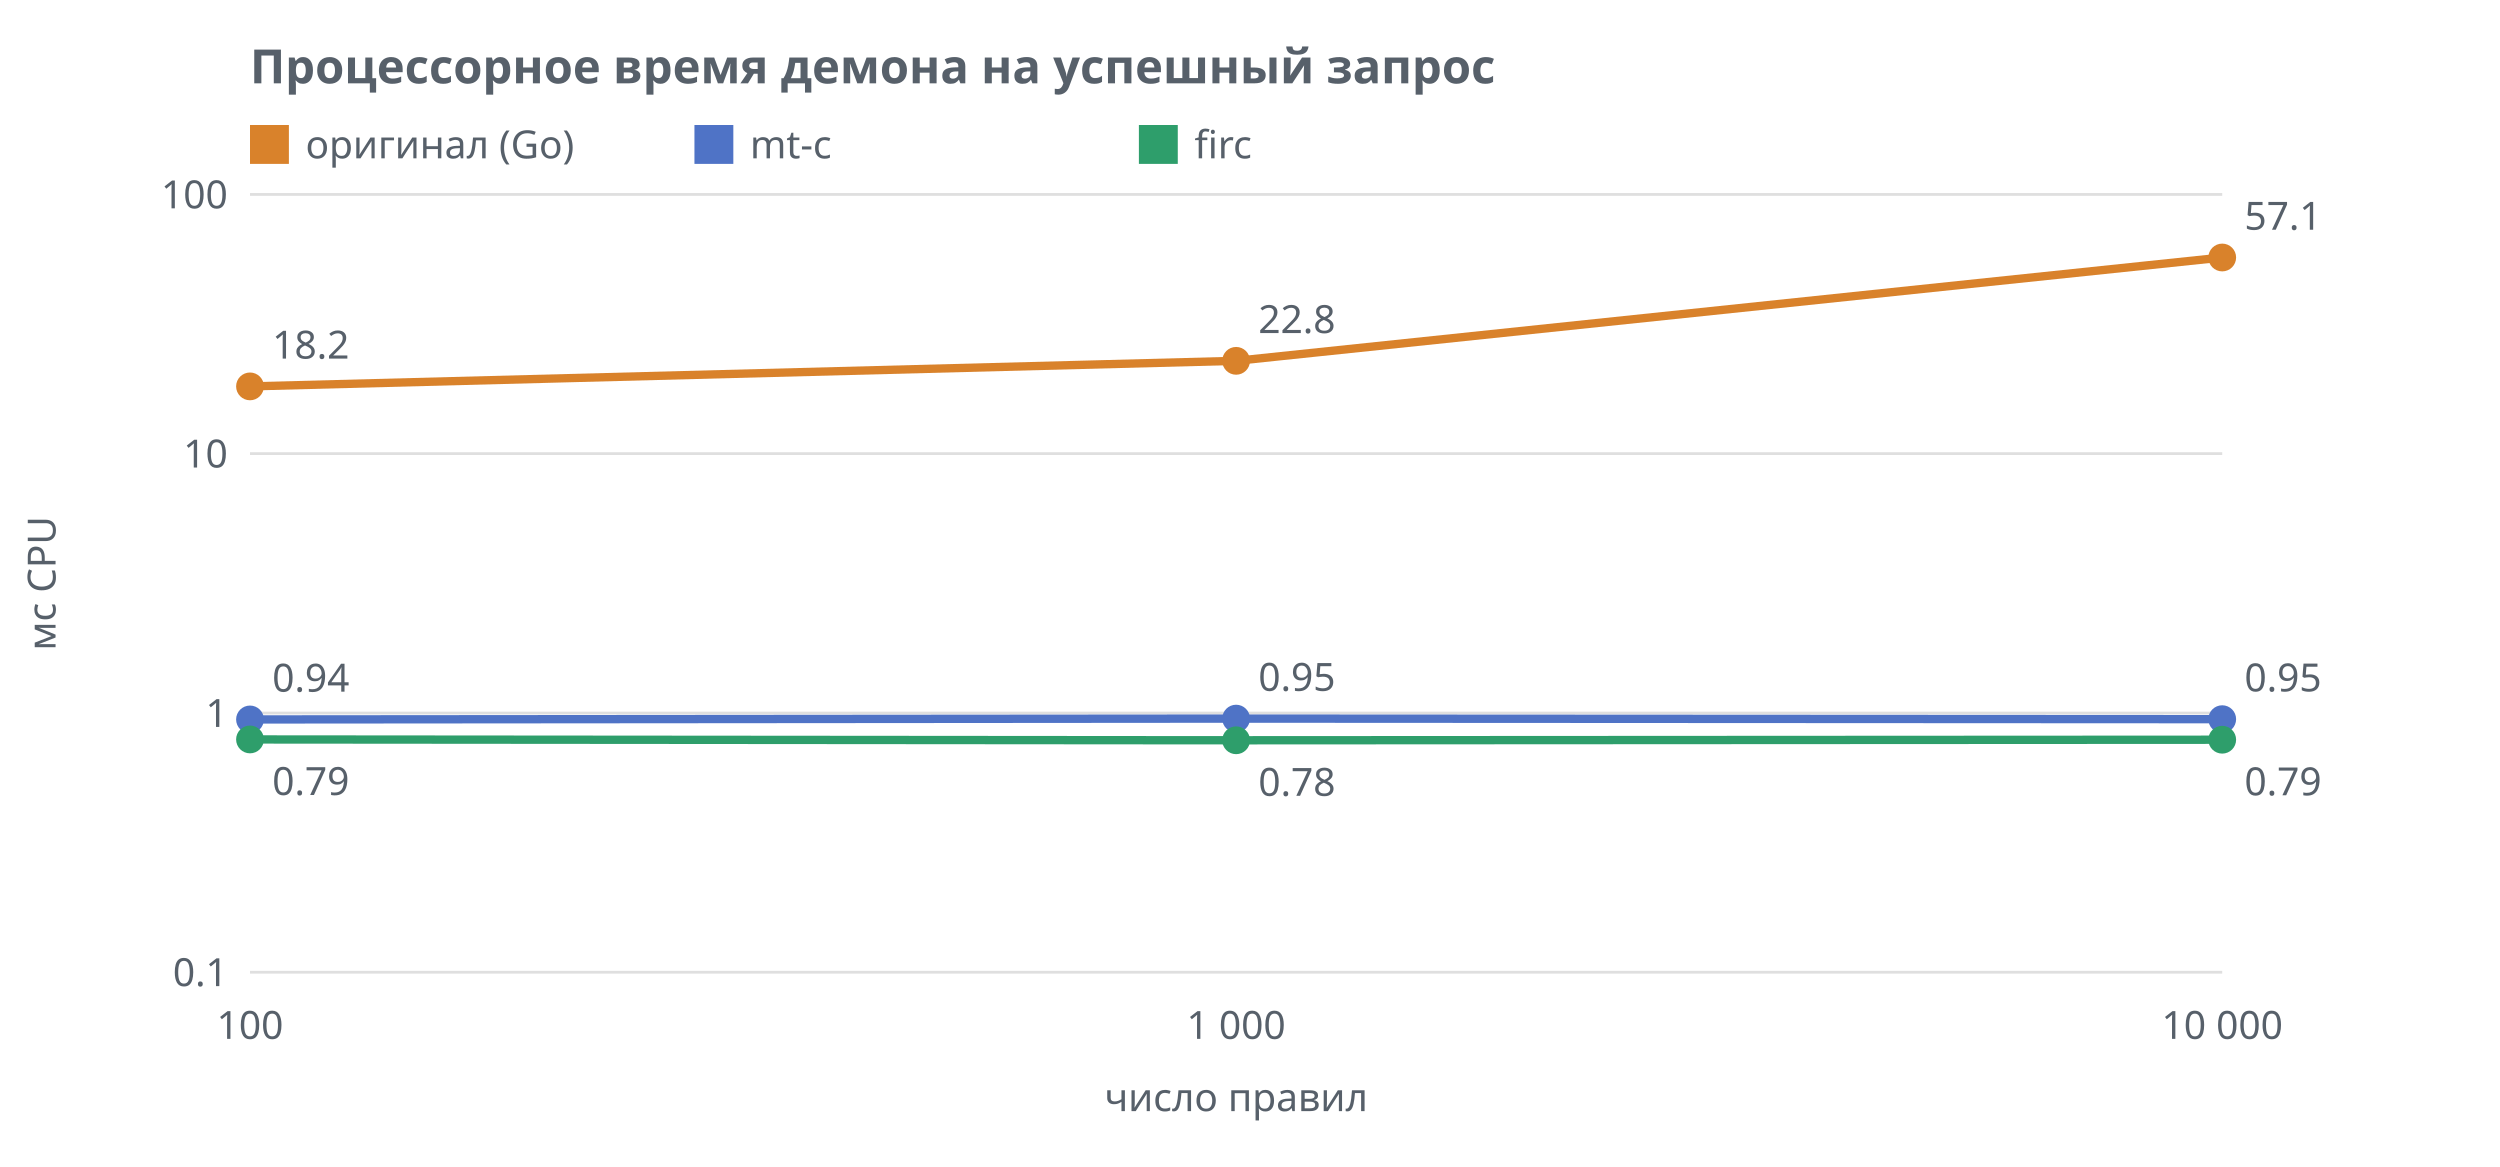
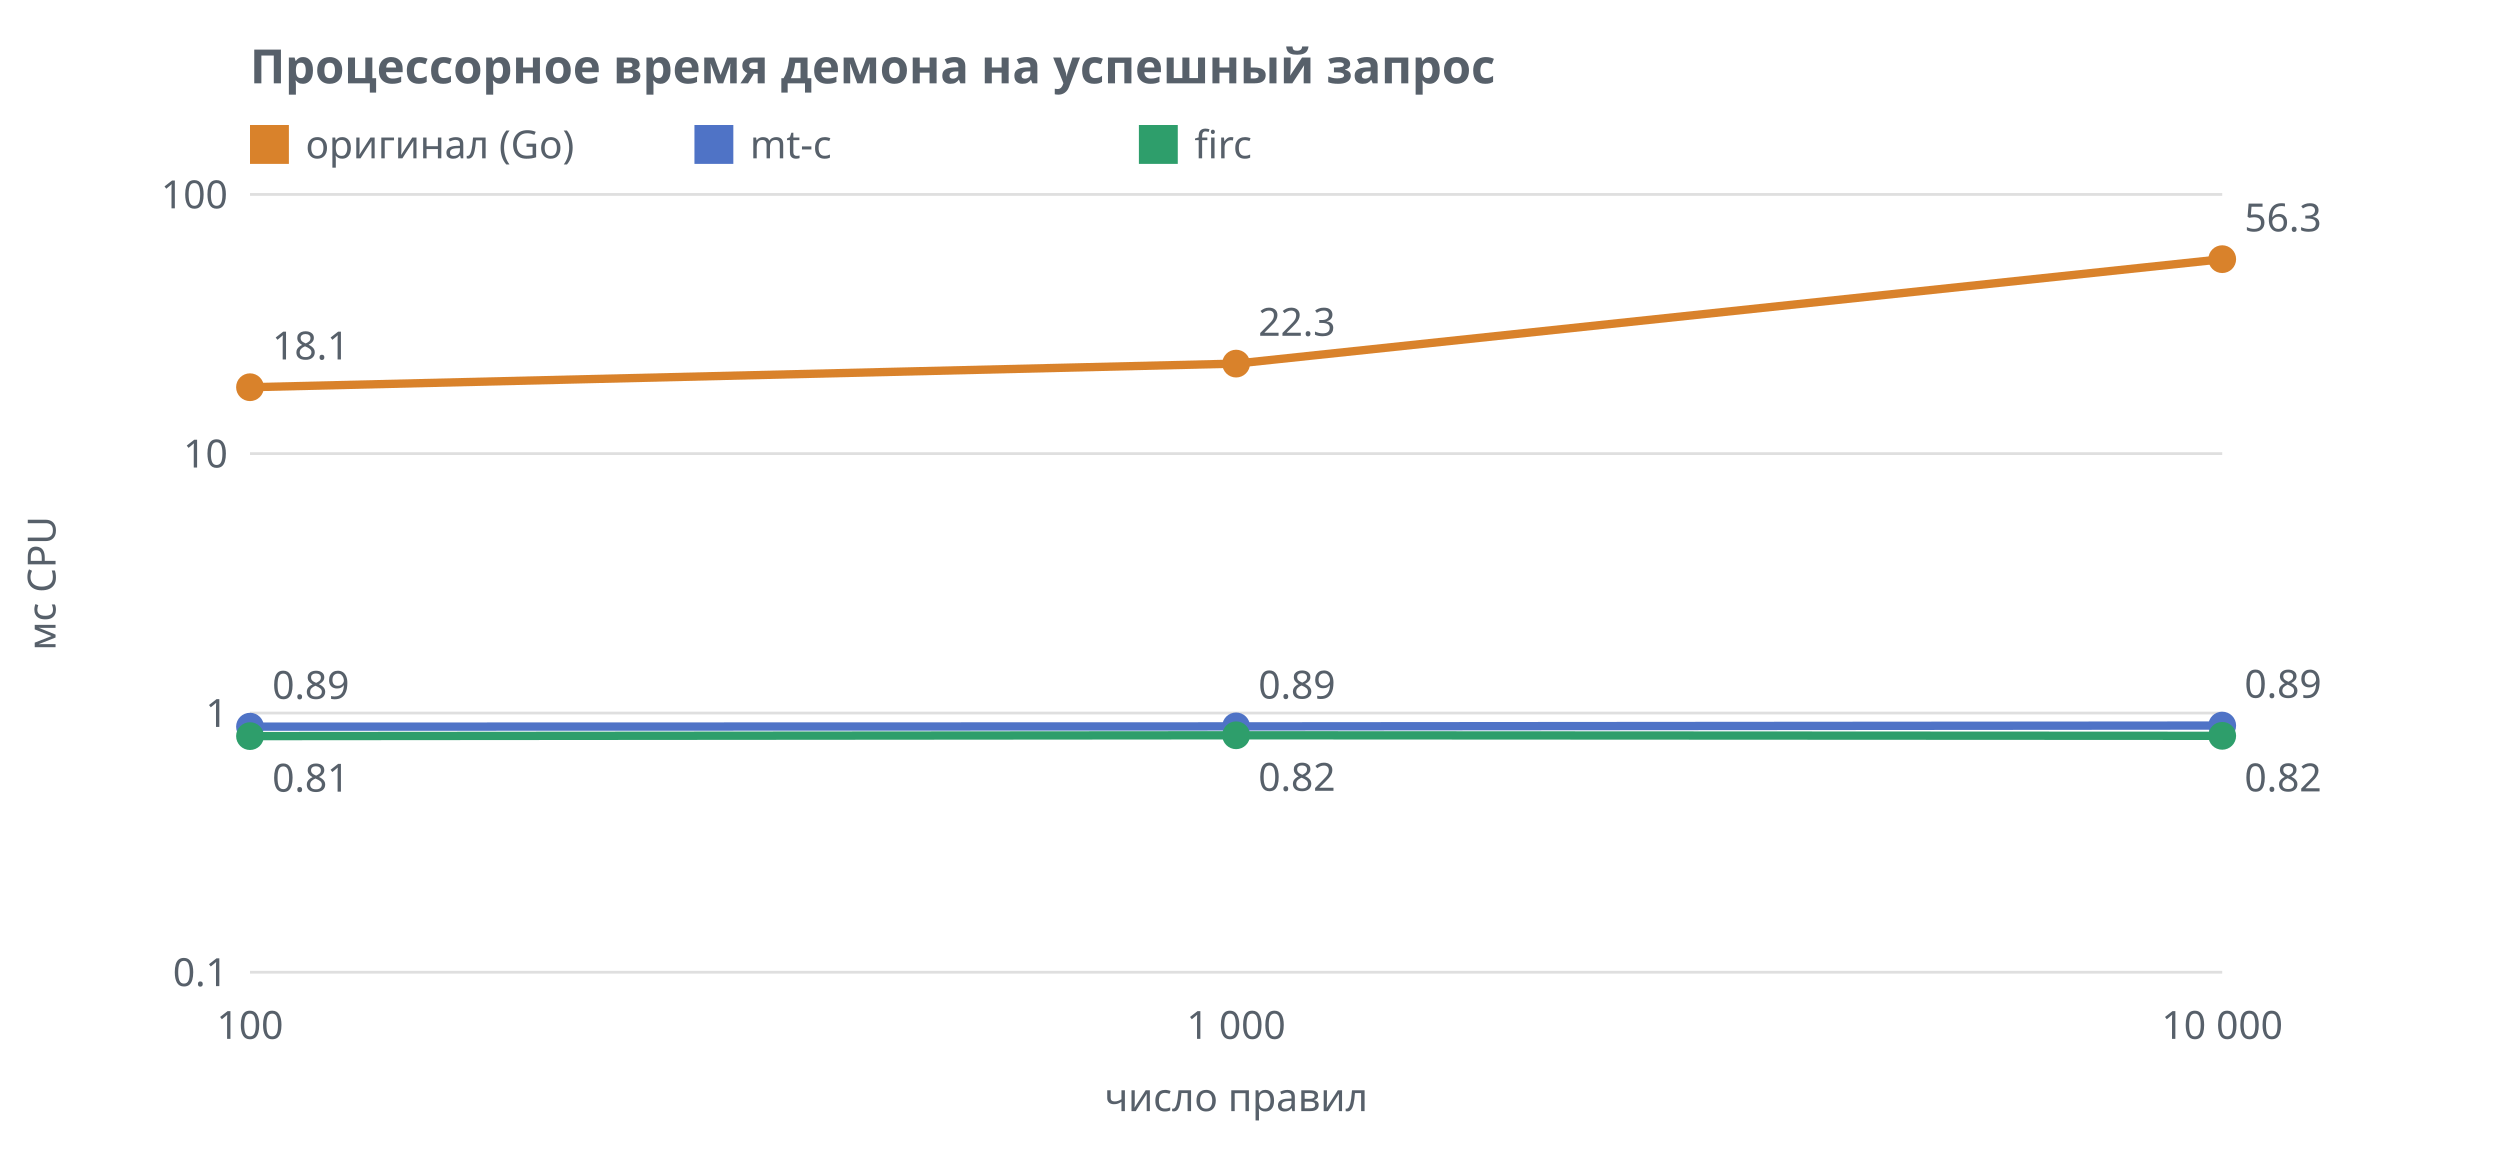
<svg xmlns="http://www.w3.org/2000/svg" viewBox="0 0 900 420" role="img">
  <style>text{font:14px sans-serif;fill:#57606a}.g{stroke:#8884;stroke-width:1}@media (prefers-color-scheme:dark){text{fill:#c9d1d9}}</style>
  <text x="90" y="30" style="font-size:17px;font-weight:600">Процессорное время демона на успешный запрос</text>
  <line class="g" x1="90" x2="800" y1="350.0" y2="350.0" />
  <text x="82" y="355.0" text-anchor="end">0.1</text>
  <line class="g" x1="90" x2="800" y1="256.7" y2="256.7" />
  <text x="82" y="261.7" text-anchor="end">1</text>
  <line class="g" x1="90" x2="800" y1="163.3" y2="163.3" />
  <text x="82" y="168.3" text-anchor="end">10</text>
  <line class="g" x1="90" x2="800" y1="70.0" y2="70.0" />
  <text x="82" y="75.0" text-anchor="end">100</text>
  <text x="90.0" y="374" text-anchor="middle">100</text>
  <text x="445.0" y="374" text-anchor="middle">1 000</text>
  <text x="800.0" y="374" text-anchor="middle">10 000</text>
  <text x="445.0" y="400" text-anchor="middle">число правил</text>
  <text x="20" y="210.0" transform="rotate(-90 20 210.0)" text-anchor="middle">мс CPU</text>
-   <polyline points="90.0,139.1 445.0,129.9 800.0,92.7" fill="none" stroke="#d9822b" stroke-width="3" />
-   <line x1="90.0" x2="90.0" y1="139.7" y2="138.4" stroke="#d9822b" stroke-width="2" />
-   <circle cx="90.0" cy="139.1" r="5" fill="#d9822b" />
-   <text x="98.0" y="129.1">18.2</text>
-   <line x1="445.0" x2="445.0" y1="130.9" y2="129.7" stroke="#d9822b" stroke-width="2" />
-   <circle cx="445.0" cy="129.9" r="5" fill="#d9822b" />
-   <text x="453.0" y="119.9">22.8</text>
-   <line x1="800.0" x2="800.0" y1="93.0" y2="91.7" stroke="#d9822b" stroke-width="2" />
-   <circle cx="800.0" cy="92.7" r="5" fill="#d9822b" />
-   <text x="808.0" y="82.7">57.1</text>
+   <polyline points="90.0,139.4 445.0,130.9 800.0,93.3" fill="none" stroke="#d9822b" stroke-width="3" />
+   <line x1="90.0" x2="90.0" y1="139.9" y2="138.6" stroke="#d9822b" stroke-width="2" />
+   <circle cx="90.0" cy="139.4" r="5" fill="#d9822b" />
+   <text x="98.0" y="129.4">18.1</text>
+   <line x1="445.0" x2="445.0" y1="134.8" y2="130.7" stroke="#d9822b" stroke-width="2" />
+   <circle cx="445.0" cy="130.9" r="5" fill="#d9822b" />
+   <text x="453.0" y="120.9">22.3</text>
+   <line x1="800.0" x2="800.0" y1="93.5" y2="93.0" stroke="#d9822b" stroke-width="2" />
+   <circle cx="800.0" cy="93.3" r="5" fill="#d9822b" />
+   <text x="808.0" y="83.3">56.3</text>
  <rect x="90" y="45" width="14" height="14" fill="#d9822b" />
  <text x="110" y="57">оригинал (Go)</text>
-   <polyline points="90.0,259.0 445.0,258.7 800.0,258.9" fill="none" stroke="#4f73c6" stroke-width="3" />
-   <line x1="90.0" x2="90.0" y1="259.1" y2="259.0" stroke="#4f73c6" stroke-width="2" />
-   <circle cx="90.0" cy="259.0" r="5" fill="#4f73c6" />
-   <text x="98.0" y="249.0">0.94</text>
-   <line x1="445.0" x2="445.0" y1="258.7" y2="258.7" stroke="#4f73c6" stroke-width="2" />
-   <circle cx="445.0" cy="258.7" r="5" fill="#4f73c6" />
-   <text x="453.0" y="248.7">0.95</text>
-   <line x1="800.0" x2="800.0" y1="259.0" y2="258.8" stroke="#4f73c6" stroke-width="2" />
-   <circle cx="800.0" cy="258.9" r="5" fill="#4f73c6" />
-   <text x="808.0" y="248.9">0.95</text>
+   <polyline points="90.0,261.6 445.0,261.5 800.0,261.2" fill="none" stroke="#4f73c6" stroke-width="3" />
+   <line x1="90.0" x2="90.0" y1="261.6" y2="261.5" stroke="#4f73c6" stroke-width="2" />
+   <circle cx="90.0" cy="261.6" r="5" fill="#4f73c6" />
+   <text x="98.0" y="251.6">0.89</text>
+   <line x1="445.0" x2="445.0" y1="261.6" y2="261.5" stroke="#4f73c6" stroke-width="2" />
+   <circle cx="445.0" cy="261.5" r="5" fill="#4f73c6" />
+   <text x="453.0" y="251.5">0.89</text>
+   <line x1="800.0" x2="800.0" y1="261.7" y2="260.9" stroke="#4f73c6" stroke-width="2" />
+   <circle cx="800.0" cy="261.2" r="5" fill="#4f73c6" />
+   <text x="808.0" y="251.2">0.89</text>
  <rect x="250" y="45" width="14" height="14" fill="#4f73c6" />
  <text x="270" y="57">mt-c</text>
-   <polyline points="90.0,266.2 445.0,266.5 800.0,266.3" fill="none" stroke="#2e9e6b" stroke-width="3" />
-   <line x1="90.0" x2="90.0" y1="266.6" y2="266.0" stroke="#2e9e6b" stroke-width="2" />
-   <circle cx="90.0" cy="266.2" r="5" fill="#2e9e6b" />
-   <text x="98.0" y="286.2">0.79</text>
-   <line x1="445.0" x2="445.0" y1="266.5" y2="266.2" stroke="#2e9e6b" stroke-width="2" />
-   <circle cx="445.0" cy="266.5" r="5" fill="#2e9e6b" />
-   <text x="453.0" y="286.5">0.78</text>
-   <line x1="800.0" x2="800.0" y1="266.3" y2="266.2" stroke="#2e9e6b" stroke-width="2" />
-   <circle cx="800.0" cy="266.3" r="5" fill="#2e9e6b" />
-   <text x="808.0" y="286.3">0.79</text>
+   <polyline points="90.0,265.0 445.0,264.7 800.0,264.9" fill="none" stroke="#2e9e6b" stroke-width="3" />
+   <line x1="90.0" x2="90.0" y1="265.1" y2="264.8" stroke="#2e9e6b" stroke-width="2" />
+   <circle cx="90.0" cy="265.0" r="5" fill="#2e9e6b" />
+   <text x="98.0" y="285.0">0.81</text>
+   <line x1="445.0" x2="445.0" y1="264.9" y2="264.6" stroke="#2e9e6b" stroke-width="2" />
+   <circle cx="445.0" cy="264.7" r="5" fill="#2e9e6b" />
+   <text x="453.0" y="284.7">0.82</text>
+   <line x1="800.0" x2="800.0" y1="264.9" y2="264.7" stroke="#2e9e6b" stroke-width="2" />
+   <circle cx="800.0" cy="264.9" r="5" fill="#2e9e6b" />
+   <text x="808.0" y="284.9">0.82</text>
  <rect x="410" y="45" width="14" height="14" fill="#2e9e6b" />
  <text x="430" y="57">firc</text>
</svg>
